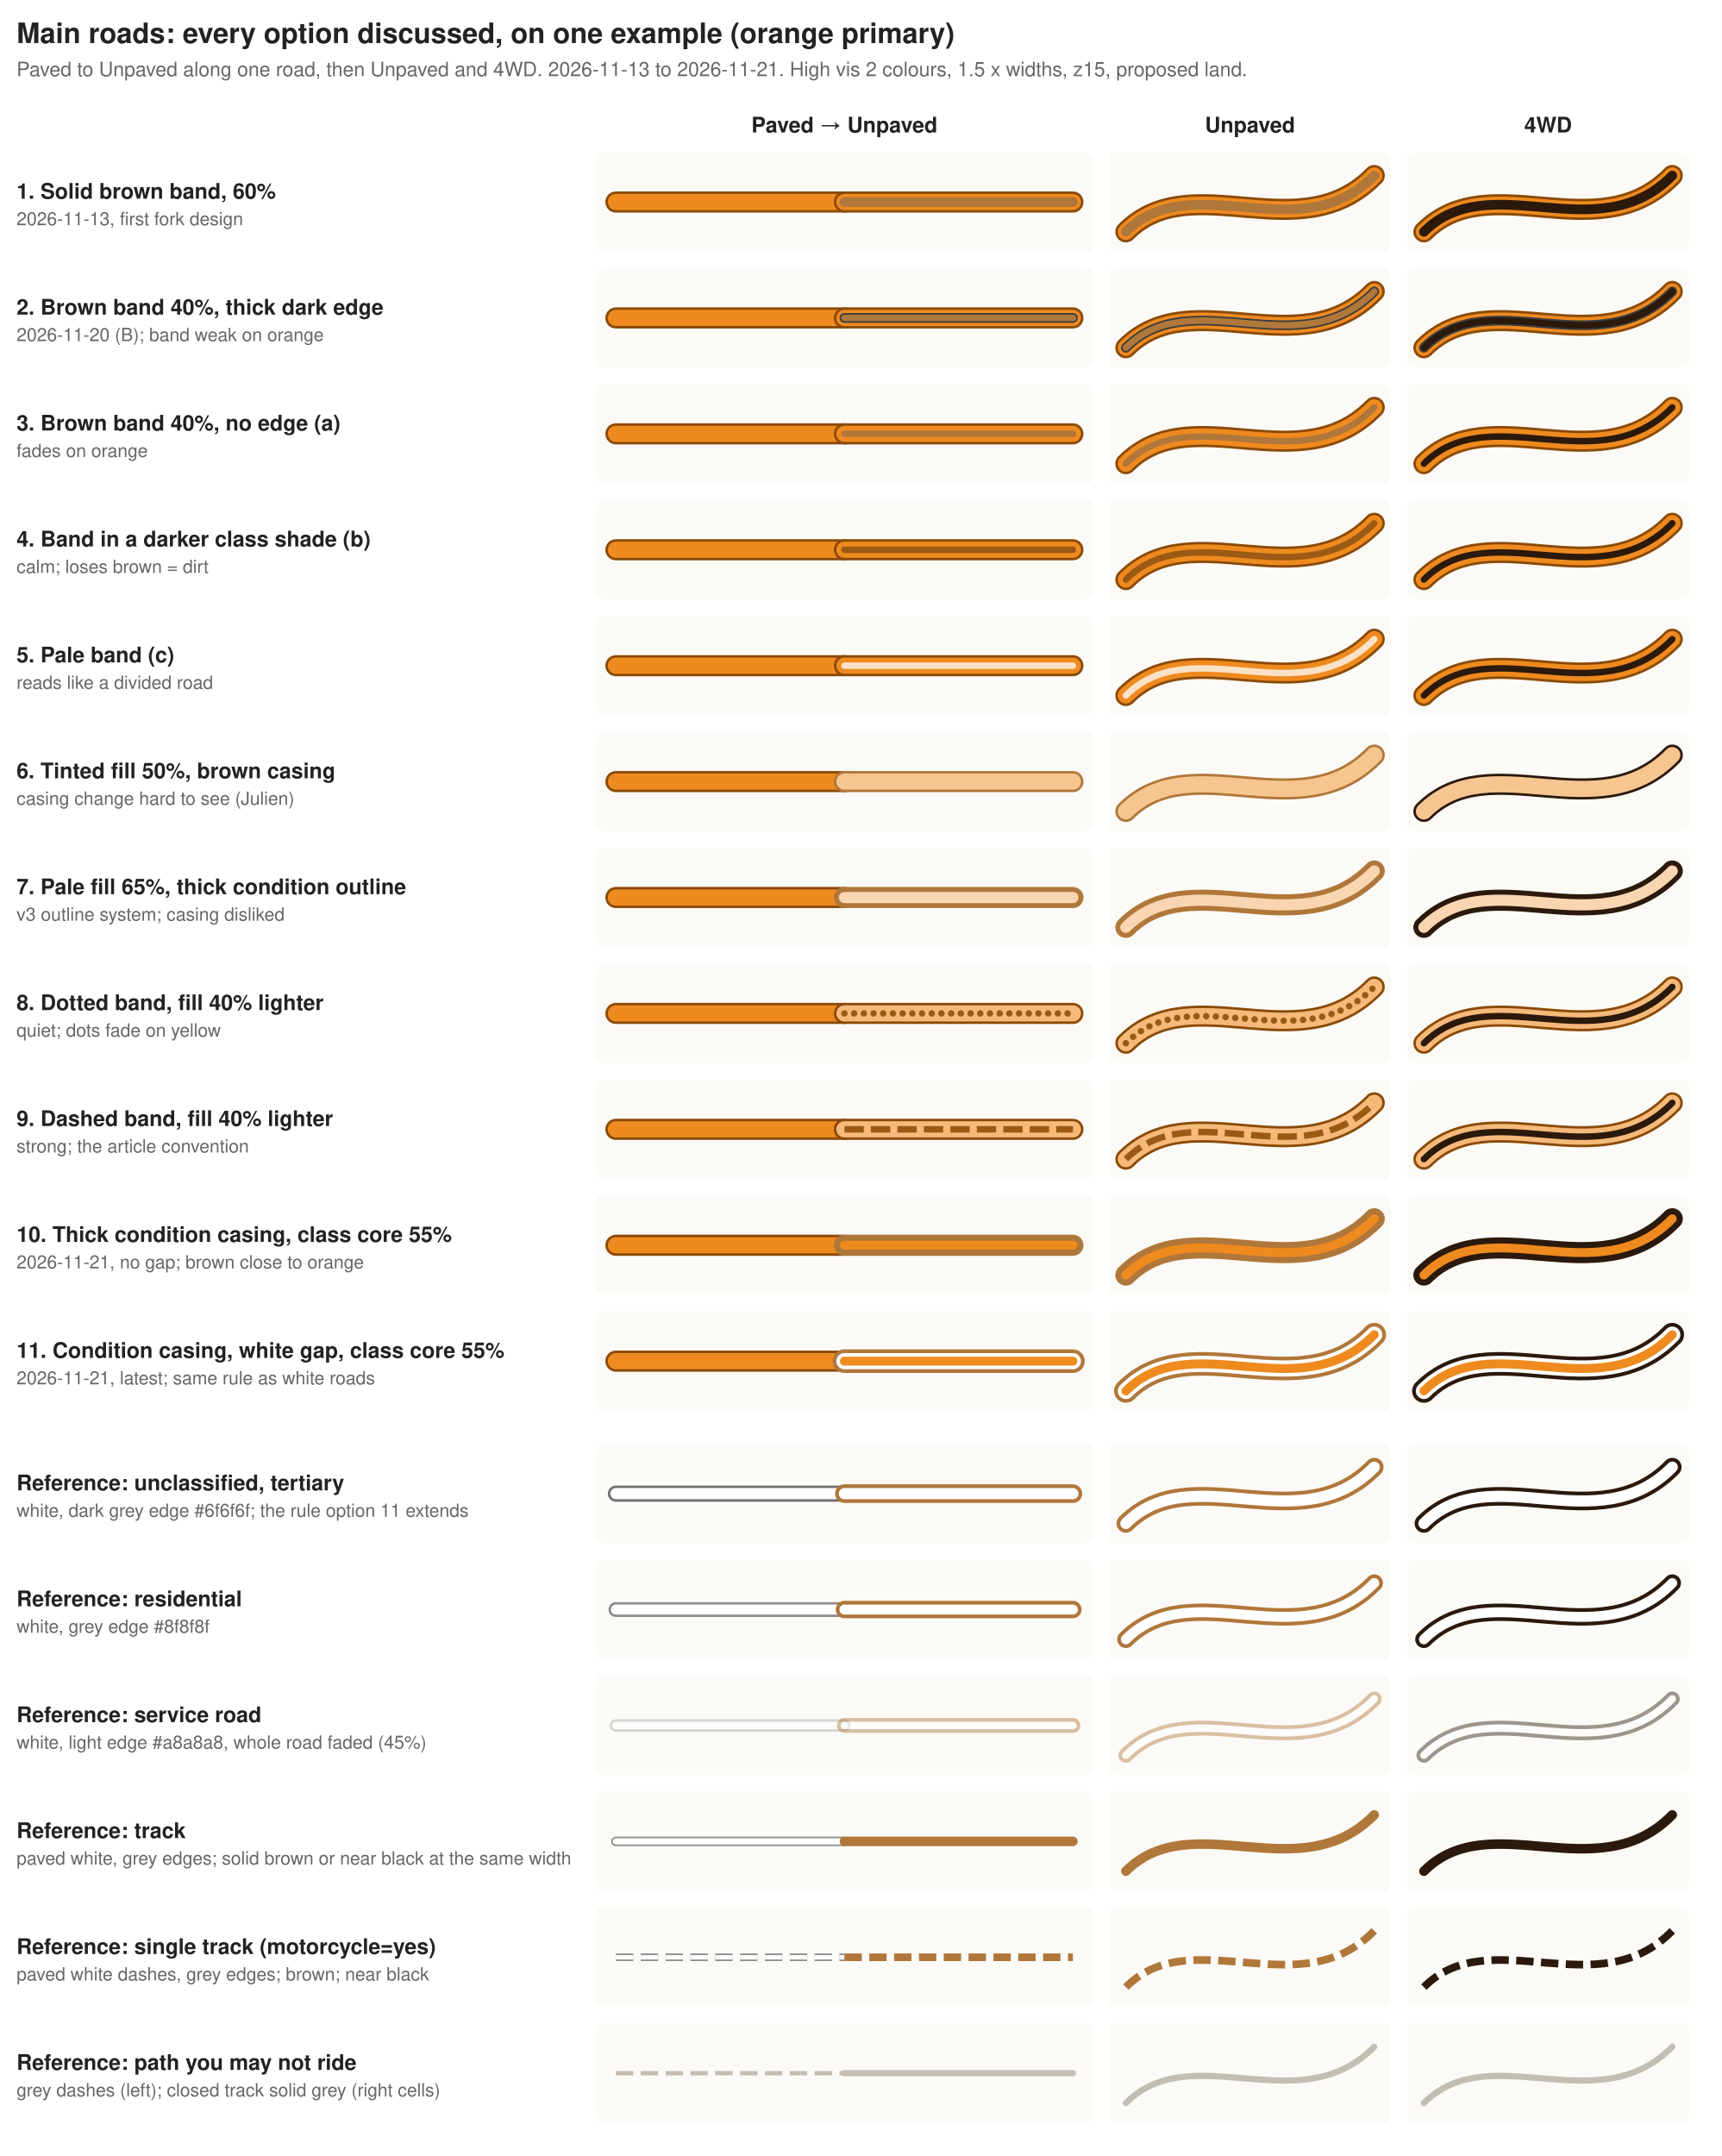
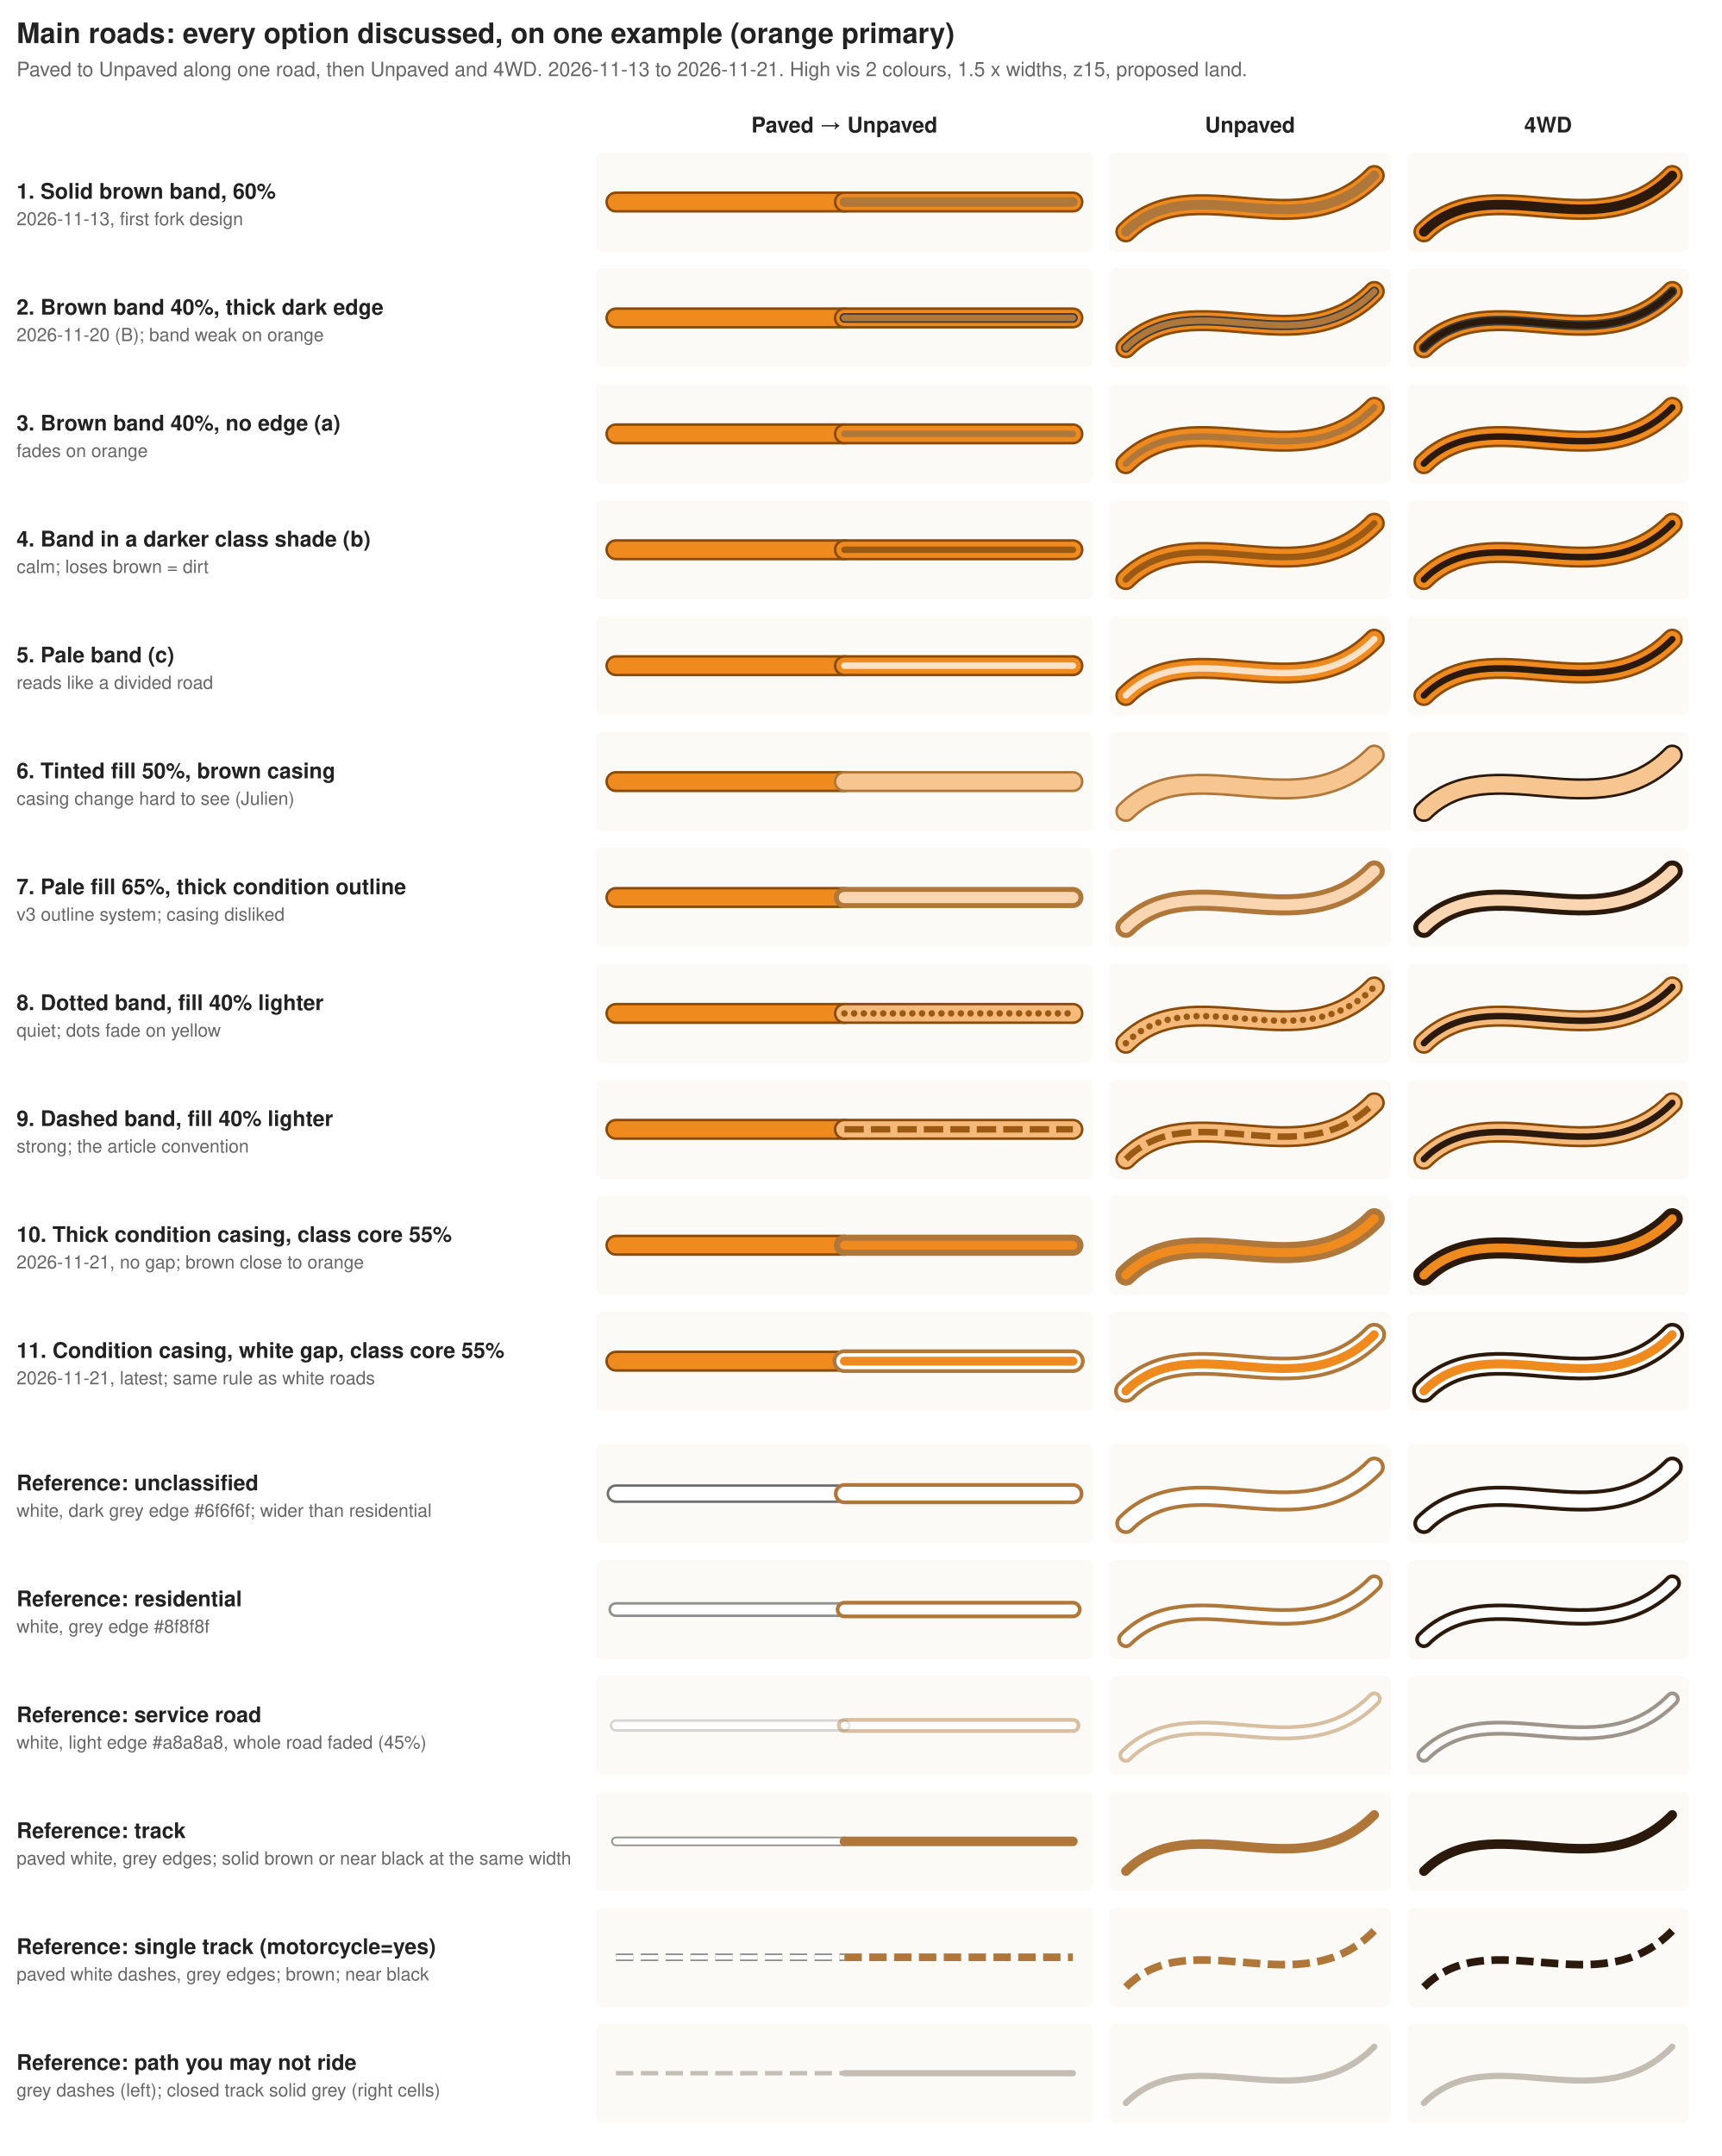
<svg xmlns="http://www.w3.org/2000/svg" width="1040" height="1302" viewBox="0 0 1040 1302">
  <rect width="1040" height="1302" fill="#fff" />
  <text x="10" y="26" font-family="Helvetica, Arial, sans-serif" font-size="17" font-weight="700" fill="#222" text-anchor="start">Main roads: every option discussed, on one example (orange primary)</text>
  <text x="10" y="46" font-family="Helvetica, Arial, sans-serif" font-size="12" font-weight="400" fill="#666" text-anchor="start">Paved to Unpaved along one road, then Unpaved and 4WD. 2026-11-13 to 2026-11-21. High vis 2 colours, 1.5 x widths, z15, proposed land.</text>
  <text x="510" y="80" font-family="Helvetica, Arial, sans-serif" font-size="13" font-weight="700" fill="#222" text-anchor="middle">Paved → Unpaved</text>
  <text x="755" y="80" font-family="Helvetica, Arial, sans-serif" font-size="13" font-weight="700" fill="#222" text-anchor="middle">Unpaved</text>
  <text x="935" y="80" font-family="Helvetica, Arial, sans-serif" font-size="13" font-weight="700" fill="#222" text-anchor="middle">4WD</text>
  <text x="10" y="120" font-family="Helvetica, Arial, sans-serif" font-size="13" font-weight="700" fill="#222" text-anchor="start">1. Solid brown band, 60%</text>
  <text x="10" y="136" font-family="Helvetica, Arial, sans-serif" font-size="11" font-weight="400" fill="#666" text-anchor="start">2026-11-13, first fork design</text>
  <g transform="translate(360 92)">
    <rect width="300" height="60" rx="4" fill="#fbfaf6" />
    <path d="M12 30 L150 30" fill="none" stroke="#8a4a08" stroke-width="12.75" stroke-linecap="round" stroke-linejoin="round" />
    <path d="M12 30 L150 30" fill="none" stroke="#ef8a1f" stroke-width="9.75" stroke-linecap="round" stroke-linejoin="round" />
    <path d="M150 30 L288 30" fill="none" stroke="#8a4a08" stroke-width="12.75" stroke-linecap="round" stroke-linejoin="round" />
    <path d="M150 30 L288 30" fill="none" stroke="#ef8a1f" stroke-width="9.75" stroke-linecap="round" stroke-linejoin="round" />
    <path d="M150 30 L288 30" fill="none" stroke="#b0773a" stroke-width="5.85" stroke-linecap="round" stroke-linejoin="round" />
  </g>
  <g transform="translate(670 92)">
    <rect width="170" height="60" rx="4" fill="#fbfaf6" />
    <path d="M10 48 C 50 8, 115 60, 160 14" fill="none" stroke="#8a4a08" stroke-width="12.75" stroke-linecap="round" stroke-linejoin="round" />
    <path d="M10 48 C 50 8, 115 60, 160 14" fill="none" stroke="#ef8a1f" stroke-width="9.75" stroke-linecap="round" stroke-linejoin="round" />
    <path d="M10 48 C 50 8, 115 60, 160 14" fill="none" stroke="#b0773a" stroke-width="5.85" stroke-linecap="round" stroke-linejoin="round" />
  </g>
  <g transform="translate(850 92)">
    <rect width="170" height="60" rx="4" fill="#fbfaf6" />
    <path d="M10 48 C 50 8, 115 60, 160 14" fill="none" stroke="#8a4a08" stroke-width="12.75" stroke-linecap="round" stroke-linejoin="round" />
    <path d="M10 48 C 50 8, 115 60, 160 14" fill="none" stroke="#ef8a1f" stroke-width="9.75" stroke-linecap="round" stroke-linejoin="round" />
    <path d="M10 48 C 50 8, 115 60, 160 14" fill="none" stroke="#2b190c" stroke-width="5.85" stroke-linecap="round" stroke-linejoin="round" />
  </g>
  <text x="10" y="190" font-family="Helvetica, Arial, sans-serif" font-size="13" font-weight="700" fill="#222" text-anchor="start">2. Brown band 40%, thick dark edge</text>
  <text x="10" y="206" font-family="Helvetica, Arial, sans-serif" font-size="11" font-weight="400" fill="#666" text-anchor="start">2026-11-20 (B); band weak on orange</text>
  <g transform="translate(360 162)">
    <rect width="300" height="60" rx="4" fill="#fbfaf6" />
    <path d="M12 30 L150 30" fill="none" stroke="#8a4a08" stroke-width="12.75" stroke-linecap="round" stroke-linejoin="round" />
    <path d="M12 30 L150 30" fill="none" stroke="#ef8a1f" stroke-width="9.75" stroke-linecap="round" stroke-linejoin="round" />
    <path d="M150 30 L288 30" fill="none" stroke="#8a4a08" stroke-width="12.75" stroke-linecap="round" stroke-linejoin="round" />
    <path d="M150 30 L288 30" fill="none" stroke="#ef8a1f" stroke-width="9.75" stroke-linecap="round" stroke-linejoin="round" />
    <path d="M150 30 L288 30" fill="none" stroke="#3d3d3d" stroke-width="5.9" stroke-linecap="round" stroke-linejoin="round" />
    <path d="M150 30 L288 30" fill="none" stroke="#b0773a" stroke-width="3.9" stroke-linecap="round" stroke-linejoin="round" />
  </g>
  <g transform="translate(670 162)">
    <rect width="170" height="60" rx="4" fill="#fbfaf6" />
    <path d="M10 48 C 50 8, 115 60, 160 14" fill="none" stroke="#8a4a08" stroke-width="12.75" stroke-linecap="round" stroke-linejoin="round" />
    <path d="M10 48 C 50 8, 115 60, 160 14" fill="none" stroke="#ef8a1f" stroke-width="9.75" stroke-linecap="round" stroke-linejoin="round" />
    <path d="M10 48 C 50 8, 115 60, 160 14" fill="none" stroke="#3d3d3d" stroke-width="5.9" stroke-linecap="round" stroke-linejoin="round" />
    <path d="M10 48 C 50 8, 115 60, 160 14" fill="none" stroke="#b0773a" stroke-width="3.9" stroke-linecap="round" stroke-linejoin="round" />
  </g>
  <g transform="translate(850 162)">
    <rect width="170" height="60" rx="4" fill="#fbfaf6" />
    <path d="M10 48 C 50 8, 115 60, 160 14" fill="none" stroke="#8a4a08" stroke-width="12.75" stroke-linecap="round" stroke-linejoin="round" />
    <path d="M10 48 C 50 8, 115 60, 160 14" fill="none" stroke="#ef8a1f" stroke-width="9.75" stroke-linecap="round" stroke-linejoin="round" />
    <path d="M10 48 C 50 8, 115 60, 160 14" fill="none" stroke="#3d3d3d" stroke-width="5.9" stroke-linecap="round" stroke-linejoin="round" />
    <path d="M10 48 C 50 8, 115 60, 160 14" fill="none" stroke="#2b190c" stroke-width="3.9" stroke-linecap="round" stroke-linejoin="round" />
  </g>
  <text x="10" y="260" font-family="Helvetica, Arial, sans-serif" font-size="13" font-weight="700" fill="#222" text-anchor="start">3. Brown band 40%, no edge (a)</text>
  <text x="10" y="276" font-family="Helvetica, Arial, sans-serif" font-size="11" font-weight="400" fill="#666" text-anchor="start">fades on orange</text>
  <g transform="translate(360 232)">
    <rect width="300" height="60" rx="4" fill="#fbfaf6" />
    <path d="M12 30 L150 30" fill="none" stroke="#8a4a08" stroke-width="12.75" stroke-linecap="round" stroke-linejoin="round" />
    <path d="M12 30 L150 30" fill="none" stroke="#ef8a1f" stroke-width="9.75" stroke-linecap="round" stroke-linejoin="round" />
    <path d="M150 30 L288 30" fill="none" stroke="#8a4a08" stroke-width="12.75" stroke-linecap="round" stroke-linejoin="round" />
    <path d="M150 30 L288 30" fill="none" stroke="#ef8a1f" stroke-width="9.75" stroke-linecap="round" stroke-linejoin="round" />
    <path d="M150 30 L288 30" fill="none" stroke="#b0773a" stroke-width="3.9" stroke-linecap="round" stroke-linejoin="round" />
  </g>
  <g transform="translate(670 232)">
    <rect width="170" height="60" rx="4" fill="#fbfaf6" />
    <path d="M10 48 C 50 8, 115 60, 160 14" fill="none" stroke="#8a4a08" stroke-width="12.75" stroke-linecap="round" stroke-linejoin="round" />
    <path d="M10 48 C 50 8, 115 60, 160 14" fill="none" stroke="#ef8a1f" stroke-width="9.75" stroke-linecap="round" stroke-linejoin="round" />
    <path d="M10 48 C 50 8, 115 60, 160 14" fill="none" stroke="#b0773a" stroke-width="3.9" stroke-linecap="round" stroke-linejoin="round" />
  </g>
  <g transform="translate(850 232)">
    <rect width="170" height="60" rx="4" fill="#fbfaf6" />
    <path d="M10 48 C 50 8, 115 60, 160 14" fill="none" stroke="#8a4a08" stroke-width="12.75" stroke-linecap="round" stroke-linejoin="round" />
    <path d="M10 48 C 50 8, 115 60, 160 14" fill="none" stroke="#ef8a1f" stroke-width="9.75" stroke-linecap="round" stroke-linejoin="round" />
    <path d="M10 48 C 50 8, 115 60, 160 14" fill="none" stroke="#2b190c" stroke-width="3.9" stroke-linecap="round" stroke-linejoin="round" />
  </g>
  <text x="10" y="330" font-family="Helvetica, Arial, sans-serif" font-size="13" font-weight="700" fill="#222" text-anchor="start">4. Band in a darker class shade (b)</text>
  <text x="10" y="346" font-family="Helvetica, Arial, sans-serif" font-size="11" font-weight="400" fill="#666" text-anchor="start">calm; loses brown = dirt</text>
  <g transform="translate(360 302)">
    <rect width="300" height="60" rx="4" fill="#fbfaf6" />
    <path d="M12 30 L150 30" fill="none" stroke="#8a4a08" stroke-width="12.75" stroke-linecap="round" stroke-linejoin="round" />
    <path d="M12 30 L150 30" fill="none" stroke="#ef8a1f" stroke-width="9.75" stroke-linecap="round" stroke-linejoin="round" />
    <path d="M150 30 L288 30" fill="none" stroke="#8a4a08" stroke-width="12.75" stroke-linecap="round" stroke-linejoin="round" />
    <path d="M150 30 L288 30" fill="none" stroke="#ef8a1f" stroke-width="9.75" stroke-linecap="round" stroke-linejoin="round" />
    <path d="M150 30 L288 30" fill="none" stroke="#9b5a14" stroke-width="3.9" stroke-linecap="round" stroke-linejoin="round" />
  </g>
  <g transform="translate(670 302)">
    <rect width="170" height="60" rx="4" fill="#fbfaf6" />
    <path d="M10 48 C 50 8, 115 60, 160 14" fill="none" stroke="#8a4a08" stroke-width="12.75" stroke-linecap="round" stroke-linejoin="round" />
    <path d="M10 48 C 50 8, 115 60, 160 14" fill="none" stroke="#ef8a1f" stroke-width="9.75" stroke-linecap="round" stroke-linejoin="round" />
    <path d="M10 48 C 50 8, 115 60, 160 14" fill="none" stroke="#9b5a14" stroke-width="3.9" stroke-linecap="round" stroke-linejoin="round" />
  </g>
  <g transform="translate(850 302)">
    <rect width="170" height="60" rx="4" fill="#fbfaf6" />
    <path d="M10 48 C 50 8, 115 60, 160 14" fill="none" stroke="#8a4a08" stroke-width="12.75" stroke-linecap="round" stroke-linejoin="round" />
    <path d="M10 48 C 50 8, 115 60, 160 14" fill="none" stroke="#ef8a1f" stroke-width="9.75" stroke-linecap="round" stroke-linejoin="round" />
    <path d="M10 48 C 50 8, 115 60, 160 14" fill="none" stroke="#2b190c" stroke-width="3.9" stroke-linecap="round" stroke-linejoin="round" />
  </g>
  <text x="10" y="400" font-family="Helvetica, Arial, sans-serif" font-size="13" font-weight="700" fill="#222" text-anchor="start">5. Pale band (c)</text>
  <text x="10" y="416" font-family="Helvetica, Arial, sans-serif" font-size="11" font-weight="400" fill="#666" text-anchor="start">reads like a divided road</text>
  <g transform="translate(360 372)">
    <rect width="300" height="60" rx="4" fill="#fbfaf6" />
    <path d="M12 30 L150 30" fill="none" stroke="#8a4a08" stroke-width="12.75" stroke-linecap="round" stroke-linejoin="round" />
    <path d="M12 30 L150 30" fill="none" stroke="#ef8a1f" stroke-width="9.75" stroke-linecap="round" stroke-linejoin="round" />
    <path d="M150 30 L288 30" fill="none" stroke="#8a4a08" stroke-width="12.75" stroke-linecap="round" stroke-linejoin="round" />
    <path d="M150 30 L288 30" fill="none" stroke="#ef8a1f" stroke-width="9.75" stroke-linecap="round" stroke-linejoin="round" />
    <path d="M150 30 L288 30" fill="none" stroke="#fbe2c7" stroke-width="3.9" stroke-linecap="round" stroke-linejoin="round" />
  </g>
  <g transform="translate(670 372)">
    <rect width="170" height="60" rx="4" fill="#fbfaf6" />
    <path d="M10 48 C 50 8, 115 60, 160 14" fill="none" stroke="#8a4a08" stroke-width="12.75" stroke-linecap="round" stroke-linejoin="round" />
    <path d="M10 48 C 50 8, 115 60, 160 14" fill="none" stroke="#ef8a1f" stroke-width="9.75" stroke-linecap="round" stroke-linejoin="round" />
    <path d="M10 48 C 50 8, 115 60, 160 14" fill="none" stroke="#fbe2c7" stroke-width="3.9" stroke-linecap="round" stroke-linejoin="round" />
  </g>
  <g transform="translate(850 372)">
    <rect width="170" height="60" rx="4" fill="#fbfaf6" />
    <path d="M10 48 C 50 8, 115 60, 160 14" fill="none" stroke="#8a4a08" stroke-width="12.75" stroke-linecap="round" stroke-linejoin="round" />
    <path d="M10 48 C 50 8, 115 60, 160 14" fill="none" stroke="#ef8a1f" stroke-width="9.75" stroke-linecap="round" stroke-linejoin="round" />
    <path d="M10 48 C 50 8, 115 60, 160 14" fill="none" stroke="#2b190c" stroke-width="3.9" stroke-linecap="round" stroke-linejoin="round" />
  </g>
  <text x="10" y="470" font-family="Helvetica, Arial, sans-serif" font-size="13" font-weight="700" fill="#222" text-anchor="start">6. Tinted fill 50%, brown casing</text>
  <text x="10" y="486" font-family="Helvetica, Arial, sans-serif" font-size="11" font-weight="400" fill="#666" text-anchor="start">casing change hard to see (Julien)</text>
  <g transform="translate(360 442)">
    <rect width="300" height="60" rx="4" fill="#fbfaf6" />
    <path d="M12 30 L150 30" fill="none" stroke="#8a4a08" stroke-width="12.75" stroke-linecap="round" stroke-linejoin="round" />
    <path d="M12 30 L150 30" fill="none" stroke="#ef8a1f" stroke-width="9.75" stroke-linecap="round" stroke-linejoin="round" />
    <path d="M150 30 L288 30" fill="none" stroke="#b0773a" stroke-width="12.75" stroke-linecap="round" stroke-linejoin="round" />
    <path d="M150 30 L288 30" fill="none" stroke="#f7c58f" stroke-width="9.75" stroke-linecap="round" stroke-linejoin="round" />
  </g>
  <g transform="translate(670 442)">
    <rect width="170" height="60" rx="4" fill="#fbfaf6" />
    <path d="M10 48 C 50 8, 115 60, 160 14" fill="none" stroke="#b0773a" stroke-width="12.75" stroke-linecap="round" stroke-linejoin="round" />
    <path d="M10 48 C 50 8, 115 60, 160 14" fill="none" stroke="#f7c58f" stroke-width="9.75" stroke-linecap="round" stroke-linejoin="round" />
  </g>
  <g transform="translate(850 442)">
    <rect width="170" height="60" rx="4" fill="#fbfaf6" />
    <path d="M10 48 C 50 8, 115 60, 160 14" fill="none" stroke="#2b190c" stroke-width="12.75" stroke-linecap="round" stroke-linejoin="round" />
    <path d="M10 48 C 50 8, 115 60, 160 14" fill="none" stroke="#f7c58f" stroke-width="9.75" stroke-linecap="round" stroke-linejoin="round" />
  </g>
  <text x="10" y="540" font-family="Helvetica, Arial, sans-serif" font-size="13" font-weight="700" fill="#222" text-anchor="start">7. Pale fill 65%, thick condition outline</text>
  <text x="10" y="556" font-family="Helvetica, Arial, sans-serif" font-size="11" font-weight="400" fill="#666" text-anchor="start">v3 outline system; casing disliked</text>
  <g transform="translate(360 512)">
    <rect width="300" height="60" rx="4" fill="#fbfaf6" />
    <path d="M12 30 L150 30" fill="none" stroke="#8a4a08" stroke-width="12.75" stroke-linecap="round" stroke-linejoin="round" />
    <path d="M12 30 L150 30" fill="none" stroke="#ef8a1f" stroke-width="9.75" stroke-linecap="round" stroke-linejoin="round" />
    <path d="M150 30 L288 30" fill="none" stroke="#b0773a" stroke-width="12.75" stroke-linecap="round" stroke-linejoin="round" />
    <path d="M150 30 L288 30" fill="none" stroke="#f9d6b1" stroke-width="6.75" stroke-linecap="round" stroke-linejoin="round" />
  </g>
  <g transform="translate(670 512)">
    <rect width="170" height="60" rx="4" fill="#fbfaf6" />
    <path d="M10 48 C 50 8, 115 60, 160 14" fill="none" stroke="#b0773a" stroke-width="12.75" stroke-linecap="round" stroke-linejoin="round" />
    <path d="M10 48 C 50 8, 115 60, 160 14" fill="none" stroke="#f9d6b1" stroke-width="6.75" stroke-linecap="round" stroke-linejoin="round" />
  </g>
  <g transform="translate(850 512)">
    <rect width="170" height="60" rx="4" fill="#fbfaf6" />
    <path d="M10 48 C 50 8, 115 60, 160 14" fill="none" stroke="#2b190c" stroke-width="12.75" stroke-linecap="round" stroke-linejoin="round" />
    <path d="M10 48 C 50 8, 115 60, 160 14" fill="none" stroke="#f9d6b1" stroke-width="6.75" stroke-linecap="round" stroke-linejoin="round" />
  </g>
  <text x="10" y="610" font-family="Helvetica, Arial, sans-serif" font-size="13" font-weight="700" fill="#222" text-anchor="start">8. Dotted band, fill 40% lighter</text>
  <text x="10" y="626" font-family="Helvetica, Arial, sans-serif" font-size="11" font-weight="400" fill="#666" text-anchor="start">quiet; dots fade on yellow</text>
  <g transform="translate(360 582)">
    <rect width="300" height="60" rx="4" fill="#fbfaf6" />
    <path d="M12 30 L150 30" fill="none" stroke="#8a4a08" stroke-width="12.75" stroke-linecap="round" stroke-linejoin="round" />
    <path d="M12 30 L150 30" fill="none" stroke="#ef8a1f" stroke-width="9.75" stroke-linecap="round" stroke-linejoin="round" />
    <path d="M150 30 L288 30" fill="none" stroke="#8a4a08" stroke-width="12.75" stroke-linecap="round" stroke-linejoin="round" />
    <path d="M150 30 L288 30" fill="none" stroke="#f5b979" stroke-width="9.75" stroke-linecap="round" stroke-linejoin="round" />
    <path d="M150 30 L288 30" fill="none" stroke="#9b5a14" stroke-width="3.9" stroke-linecap="round" stroke-linejoin="round" stroke-dasharray="0.01 5.85" />
  </g>
  <g transform="translate(670 582)">
    <rect width="170" height="60" rx="4" fill="#fbfaf6" />
    <path d="M10 48 C 50 8, 115 60, 160 14" fill="none" stroke="#8a4a08" stroke-width="12.75" stroke-linecap="round" stroke-linejoin="round" />
    <path d="M10 48 C 50 8, 115 60, 160 14" fill="none" stroke="#f5b979" stroke-width="9.75" stroke-linecap="round" stroke-linejoin="round" />
    <path d="M10 48 C 50 8, 115 60, 160 14" fill="none" stroke="#9b5a14" stroke-width="3.9" stroke-linecap="round" stroke-linejoin="round" stroke-dasharray="0.01 5.85" />
  </g>
  <g transform="translate(850 582)">
    <rect width="170" height="60" rx="4" fill="#fbfaf6" />
    <path d="M10 48 C 50 8, 115 60, 160 14" fill="none" stroke="#8a4a08" stroke-width="12.75" stroke-linecap="round" stroke-linejoin="round" />
    <path d="M10 48 C 50 8, 115 60, 160 14" fill="none" stroke="#f5b979" stroke-width="9.75" stroke-linecap="round" stroke-linejoin="round" />
    <path d="M10 48 C 50 8, 115 60, 160 14" fill="none" stroke="#2b190c" stroke-width="3.9" stroke-linecap="round" stroke-linejoin="round" />
  </g>
  <text x="10" y="680" font-family="Helvetica, Arial, sans-serif" font-size="13" font-weight="700" fill="#222" text-anchor="start">9. Dashed band, fill 40% lighter</text>
  <text x="10" y="696" font-family="Helvetica, Arial, sans-serif" font-size="11" font-weight="400" fill="#666" text-anchor="start">strong; the article convention</text>
  <g transform="translate(360 652)">
    <rect width="300" height="60" rx="4" fill="#fbfaf6" />
    <path d="M12 30 L150 30" fill="none" stroke="#8a4a08" stroke-width="12.75" stroke-linecap="round" stroke-linejoin="round" />
    <path d="M12 30 L150 30" fill="none" stroke="#ef8a1f" stroke-width="9.75" stroke-linecap="round" stroke-linejoin="round" />
    <path d="M150 30 L288 30" fill="none" stroke="#8a4a08" stroke-width="12.75" stroke-linecap="round" stroke-linejoin="round" />
    <path d="M150 30 L288 30" fill="none" stroke="#f5b979" stroke-width="9.75" stroke-linecap="round" stroke-linejoin="round" />
    <path d="M150 30 L288 30" fill="none" stroke="#9b5a14" stroke-width="3.9" stroke-linecap="butt" stroke-linejoin="round" stroke-dasharray="11.7 4.29" />
  </g>
  <g transform="translate(670 652)">
    <rect width="170" height="60" rx="4" fill="#fbfaf6" />
    <path d="M10 48 C 50 8, 115 60, 160 14" fill="none" stroke="#8a4a08" stroke-width="12.75" stroke-linecap="round" stroke-linejoin="round" />
    <path d="M10 48 C 50 8, 115 60, 160 14" fill="none" stroke="#f5b979" stroke-width="9.75" stroke-linecap="round" stroke-linejoin="round" />
    <path d="M10 48 C 50 8, 115 60, 160 14" fill="none" stroke="#9b5a14" stroke-width="3.9" stroke-linecap="butt" stroke-linejoin="round" stroke-dasharray="11.7 4.29" />
  </g>
  <g transform="translate(850 652)">
    <rect width="170" height="60" rx="4" fill="#fbfaf6" />
    <path d="M10 48 C 50 8, 115 60, 160 14" fill="none" stroke="#8a4a08" stroke-width="12.75" stroke-linecap="round" stroke-linejoin="round" />
    <path d="M10 48 C 50 8, 115 60, 160 14" fill="none" stroke="#f5b979" stroke-width="9.75" stroke-linecap="round" stroke-linejoin="round" />
    <path d="M10 48 C 50 8, 115 60, 160 14" fill="none" stroke="#2b190c" stroke-width="3.9" stroke-linecap="round" stroke-linejoin="round" />
  </g>
  <text x="10" y="750" font-family="Helvetica, Arial, sans-serif" font-size="13" font-weight="700" fill="#222" text-anchor="start">10. Thick condition casing, class core 55%</text>
  <text x="10" y="766" font-family="Helvetica, Arial, sans-serif" font-size="11" font-weight="400" fill="#666" text-anchor="start">2026-11-21, no gap; brown close to orange</text>
  <g transform="translate(360 722)">
    <rect width="300" height="60" rx="4" fill="#fbfaf6" />
    <path d="M12 30 L150 30" fill="none" stroke="#8a4a08" stroke-width="12.75" stroke-linecap="round" stroke-linejoin="round" />
    <path d="M12 30 L150 30" fill="none" stroke="#ef8a1f" stroke-width="9.75" stroke-linecap="round" stroke-linejoin="round" />
    <path d="M150 30 L288 30" fill="none" stroke="#b0773a" stroke-width="12.75" stroke-linecap="round" stroke-linejoin="round" />
    <path d="M150 30 L288 30" fill="none" stroke="#ef8a1f" stroke-width="5.363" stroke-linecap="round" stroke-linejoin="round" />
  </g>
  <g transform="translate(670 722)">
    <rect width="170" height="60" rx="4" fill="#fbfaf6" />
    <path d="M10 48 C 50 8, 115 60, 160 14" fill="none" stroke="#b0773a" stroke-width="12.75" stroke-linecap="round" stroke-linejoin="round" />
    <path d="M10 48 C 50 8, 115 60, 160 14" fill="none" stroke="#ef8a1f" stroke-width="5.363" stroke-linecap="round" stroke-linejoin="round" />
  </g>
  <g transform="translate(850 722)">
    <rect width="170" height="60" rx="4" fill="#fbfaf6" />
    <path d="M10 48 C 50 8, 115 60, 160 14" fill="none" stroke="#2b190c" stroke-width="12.75" stroke-linecap="round" stroke-linejoin="round" />
    <path d="M10 48 C 50 8, 115 60, 160 14" fill="none" stroke="#ef8a1f" stroke-width="5.363" stroke-linecap="round" stroke-linejoin="round" />
  </g>
  <text x="10" y="820" font-family="Helvetica, Arial, sans-serif" font-size="13" font-weight="700" fill="#222" text-anchor="start">11. Condition casing, white gap, class core 55%</text>
  <text x="10" y="836" font-family="Helvetica, Arial, sans-serif" font-size="11" font-weight="400" fill="#666" text-anchor="start">2026-11-21, latest; same rule as white roads</text>
  <g transform="translate(360 792)">
    <rect width="300" height="60" rx="4" fill="#fbfaf6" />
    <path d="M12 30 L150 30" fill="none" stroke="#8a4a08" stroke-width="12.75" stroke-linecap="round" stroke-linejoin="round" />
    <path d="M12 30 L150 30" fill="none" stroke="#ef8a1f" stroke-width="9.75" stroke-linecap="round" stroke-linejoin="round" />
    <path d="M150 30 L288 30" fill="none" stroke="#b0773a" stroke-width="14.25" stroke-linecap="round" stroke-linejoin="round" />
    <path d="M150 30 L288 30" fill="none" stroke="#ffffff" stroke-width="9.75" stroke-linecap="round" stroke-linejoin="round" />
    <path d="M150 30 L288 30" fill="none" stroke="#ef8a1f" stroke-width="5.363" stroke-linecap="round" stroke-linejoin="round" />
  </g>
  <g transform="translate(670 792)">
    <rect width="170" height="60" rx="4" fill="#fbfaf6" />
    <path d="M10 48 C 50 8, 115 60, 160 14" fill="none" stroke="#b0773a" stroke-width="14.25" stroke-linecap="round" stroke-linejoin="round" />
    <path d="M10 48 C 50 8, 115 60, 160 14" fill="none" stroke="#ffffff" stroke-width="9.75" stroke-linecap="round" stroke-linejoin="round" />
    <path d="M10 48 C 50 8, 115 60, 160 14" fill="none" stroke="#ef8a1f" stroke-width="5.363" stroke-linecap="round" stroke-linejoin="round" />
  </g>
  <g transform="translate(850 792)">
    <rect width="170" height="60" rx="4" fill="#fbfaf6" />
    <path d="M10 48 C 50 8, 115 60, 160 14" fill="none" stroke="#2b190c" stroke-width="14.25" stroke-linecap="round" stroke-linejoin="round" />
    <path d="M10 48 C 50 8, 115 60, 160 14" fill="none" stroke="#ffffff" stroke-width="9.75" stroke-linecap="round" stroke-linejoin="round" />
    <path d="M10 48 C 50 8, 115 60, 160 14" fill="none" stroke="#ef8a1f" stroke-width="5.363" stroke-linecap="round" stroke-linejoin="round" />
  </g>
-   <text x="10" y="900" font-family="Helvetica, Arial, sans-serif" font-size="13" font-weight="700" fill="#222" text-anchor="start">Reference: unclassified, tertiary</text>
-   <text x="10" y="916" font-family="Helvetica, Arial, sans-serif" font-size="11" font-weight="400" fill="#666" text-anchor="start">white, dark grey edge #6f6f6f; the rule option 11 extends</text>
+   <text x="10" y="900" font-family="Helvetica, Arial, sans-serif" font-size="13" font-weight="700" fill="#222" text-anchor="start">Reference: unclassified</text>
+   <text x="10" y="916" font-family="Helvetica, Arial, sans-serif" font-size="11" font-weight="400" fill="#666" text-anchor="start">white, dark grey edge #6f6f6f; wider than residential</text>
  <g transform="translate(360 872)">
    <rect width="300" height="60" rx="4" fill="#fbfaf6" />
-     <path d="M12 30 L150 30" fill="none" stroke="#6f6f6f" stroke-width="9.75" stroke-linecap="round" stroke-linejoin="round" />
-     <path d="M12 30 L150 30" fill="none" stroke="#ffffff" stroke-width="6.75" stroke-linecap="round" stroke-linejoin="round" />
-     <path d="M150 30 L288 30" fill="none" stroke="#b0773a" stroke-width="11.25" stroke-linecap="round" stroke-linejoin="round" />
-     <path d="M150 30 L288 30" fill="none" stroke="#ffffff" stroke-width="6.75" stroke-linecap="round" stroke-linejoin="round" />
+     <path d="M12 30 L150 30" fill="none" stroke="#6f6f6f" stroke-width="11.25" stroke-linecap="round" stroke-linejoin="round" />
+     <path d="M12 30 L150 30" fill="none" stroke="#ffffff" stroke-width="8.25" stroke-linecap="round" stroke-linejoin="round" />
+     <path d="M150 30 L288 30" fill="none" stroke="#b0773a" stroke-width="12.75" stroke-linecap="round" stroke-linejoin="round" />
+     <path d="M150 30 L288 30" fill="none" stroke="#ffffff" stroke-width="8.25" stroke-linecap="round" stroke-linejoin="round" />
  </g>
  <g transform="translate(670 872)">
    <rect width="170" height="60" rx="4" fill="#fbfaf6" />
-     <path d="M10 48 C 50 8, 115 60, 160 14" fill="none" stroke="#b0773a" stroke-width="11.25" stroke-linecap="round" stroke-linejoin="round" />
-     <path d="M10 48 C 50 8, 115 60, 160 14" fill="none" stroke="#ffffff" stroke-width="6.75" stroke-linecap="round" stroke-linejoin="round" />
+     <path d="M10 48 C 50 8, 115 60, 160 14" fill="none" stroke="#b0773a" stroke-width="12.75" stroke-linecap="round" stroke-linejoin="round" />
+     <path d="M10 48 C 50 8, 115 60, 160 14" fill="none" stroke="#ffffff" stroke-width="8.25" stroke-linecap="round" stroke-linejoin="round" />
  </g>
  <g transform="translate(850 872)">
    <rect width="170" height="60" rx="4" fill="#fbfaf6" />
-     <path d="M10 48 C 50 8, 115 60, 160 14" fill="none" stroke="#2b190c" stroke-width="11.25" stroke-linecap="round" stroke-linejoin="round" />
-     <path d="M10 48 C 50 8, 115 60, 160 14" fill="none" stroke="#ffffff" stroke-width="6.75" stroke-linecap="round" stroke-linejoin="round" />
+     <path d="M10 48 C 50 8, 115 60, 160 14" fill="none" stroke="#2b190c" stroke-width="12.75" stroke-linecap="round" stroke-linejoin="round" />
+     <path d="M10 48 C 50 8, 115 60, 160 14" fill="none" stroke="#ffffff" stroke-width="8.25" stroke-linecap="round" stroke-linejoin="round" />
  </g>
  <text x="10" y="970" font-family="Helvetica, Arial, sans-serif" font-size="13" font-weight="700" fill="#222" text-anchor="start">Reference: residential</text>
  <text x="10" y="986" font-family="Helvetica, Arial, sans-serif" font-size="11" font-weight="400" fill="#666" text-anchor="start">white, grey edge #8f8f8f</text>
  <g transform="translate(360 942)">
    <rect width="300" height="60" rx="4" fill="#fbfaf6" />
    <path d="M12 30 L150 30" fill="none" stroke="#8f8f8f" stroke-width="9" stroke-linecap="round" stroke-linejoin="round" />
    <path d="M12 30 L150 30" fill="none" stroke="#ffffff" stroke-width="6" stroke-linecap="round" stroke-linejoin="round" />
    <path d="M150 30 L288 30" fill="none" stroke="#b0773a" stroke-width="10.5" stroke-linecap="round" stroke-linejoin="round" />
    <path d="M150 30 L288 30" fill="none" stroke="#ffffff" stroke-width="6" stroke-linecap="round" stroke-linejoin="round" />
  </g>
  <g transform="translate(670 942)">
    <rect width="170" height="60" rx="4" fill="#fbfaf6" />
    <path d="M10 48 C 50 8, 115 60, 160 14" fill="none" stroke="#b0773a" stroke-width="10.5" stroke-linecap="round" stroke-linejoin="round" />
    <path d="M10 48 C 50 8, 115 60, 160 14" fill="none" stroke="#ffffff" stroke-width="6" stroke-linecap="round" stroke-linejoin="round" />
  </g>
  <g transform="translate(850 942)">
    <rect width="170" height="60" rx="4" fill="#fbfaf6" />
    <path d="M10 48 C 50 8, 115 60, 160 14" fill="none" stroke="#2b190c" stroke-width="10.5" stroke-linecap="round" stroke-linejoin="round" />
    <path d="M10 48 C 50 8, 115 60, 160 14" fill="none" stroke="#ffffff" stroke-width="6" stroke-linecap="round" stroke-linejoin="round" />
  </g>
  <text x="10" y="1040" font-family="Helvetica, Arial, sans-serif" font-size="13" font-weight="700" fill="#222" text-anchor="start">Reference: service road</text>
  <text x="10" y="1056" font-family="Helvetica, Arial, sans-serif" font-size="11" font-weight="400" fill="#666" text-anchor="start">white, light edge #a8a8a8, whole road faded (45%)</text>
  <g transform="translate(360 1012)">
    <rect width="300" height="60" rx="4" fill="#fbfaf6" />
    <g opacity="0.45">
      <path d="M12 30 L150 30" fill="none" stroke="#a8a8a8" stroke-width="7.5" stroke-linecap="round" stroke-linejoin="round" />
      <path d="M12 30 L150 30" fill="none" stroke="#ffffff" stroke-width="4.5" stroke-linecap="round" stroke-linejoin="round" />
    </g>
    <g opacity="0.45">
      <path d="M150 30 L288 30" fill="none" stroke="#b0773a" stroke-width="9" stroke-linecap="round" stroke-linejoin="round" />
      <path d="M150 30 L288 30" fill="none" stroke="#ffffff" stroke-width="4.5" stroke-linecap="round" stroke-linejoin="round" />
    </g>
  </g>
  <g transform="translate(670 1012)">
    <rect width="170" height="60" rx="4" fill="#fbfaf6" />
    <g opacity="0.45">
      <path d="M10 48 C 50 8, 115 60, 160 14" fill="none" stroke="#b0773a" stroke-width="9" stroke-linecap="round" stroke-linejoin="round" />
      <path d="M10 48 C 50 8, 115 60, 160 14" fill="none" stroke="#ffffff" stroke-width="4.5" stroke-linecap="round" stroke-linejoin="round" />
    </g>
  </g>
  <g transform="translate(850 1012)">
    <rect width="170" height="60" rx="4" fill="#fbfaf6" />
    <g opacity="0.45">
      <path d="M10 48 C 50 8, 115 60, 160 14" fill="none" stroke="#2b190c" stroke-width="9" stroke-linecap="round" stroke-linejoin="round" />
      <path d="M10 48 C 50 8, 115 60, 160 14" fill="none" stroke="#ffffff" stroke-width="4.5" stroke-linecap="round" stroke-linejoin="round" />
    </g>
  </g>
  <text x="10" y="1110" font-family="Helvetica, Arial, sans-serif" font-size="13" font-weight="700" fill="#222" text-anchor="start">Reference: track</text>
  <text x="10" y="1126" font-family="Helvetica, Arial, sans-serif" font-size="11" font-weight="400" fill="#666" text-anchor="start">paved white, grey edges; solid brown or near black at the same width</text>
  <g transform="translate(360 1082)">
    <rect width="300" height="60" rx="4" fill="#fbfaf6" />
    <path d="M12 30 L150 30" fill="none" stroke="#8f8f8f" stroke-width="5.75" stroke-linecap="round" stroke-linejoin="round" />
    <path d="M12 30 L150 30" fill="none" stroke="#ffffff" stroke-width="3.75" stroke-linecap="round" stroke-linejoin="round" />
    <path d="M150 30 L288 30" fill="none" stroke="#b0773a" stroke-width="5.75" stroke-linecap="round" stroke-linejoin="round" />
  </g>
  <g transform="translate(670 1082)">
    <rect width="170" height="60" rx="4" fill="#fbfaf6" />
    <path d="M10 48 C 50 8, 115 60, 160 14" fill="none" stroke="#b0773a" stroke-width="5.75" stroke-linecap="round" stroke-linejoin="round" />
  </g>
  <g transform="translate(850 1082)">
    <rect width="170" height="60" rx="4" fill="#fbfaf6" />
    <path d="M10 48 C 50 8, 115 60, 160 14" fill="none" stroke="#2b190c" stroke-width="5.75" stroke-linecap="round" stroke-linejoin="round" />
  </g>
  <text x="10" y="1180" font-family="Helvetica, Arial, sans-serif" font-size="13" font-weight="700" fill="#222" text-anchor="start">Reference: single track (motorcycle=yes)</text>
  <text x="10" y="1196" font-family="Helvetica, Arial, sans-serif" font-size="11" font-weight="400" fill="#666" text-anchor="start">paved white dashes, grey edges; brown; near black</text>
  <g transform="translate(360 1152)">
    <rect width="300" height="60" rx="4" fill="#fbfaf6" />
    <path d="M12 30 L150 30" fill="none" stroke="#8f8f8f" stroke-width="4.625" stroke-linecap="butt" stroke-linejoin="round" stroke-dasharray="10.5 4.5" />
    <path d="M12 30 L150 30" fill="none" stroke="#ffffff" stroke-width="2.625" stroke-linecap="butt" stroke-linejoin="round" stroke-dasharray="10.5 4.5" />
    <path d="M150 30 L288 30" fill="none" stroke="#b0773a" stroke-width="4.625" stroke-linecap="butt" stroke-linejoin="round" stroke-dasharray="10.5 4.5" />
  </g>
  <g transform="translate(670 1152)">
    <rect width="170" height="60" rx="4" fill="#fbfaf6" />
    <path d="M10 48 C 50 8, 115 60, 160 14" fill="none" stroke="#b0773a" stroke-width="4.625" stroke-linecap="butt" stroke-linejoin="round" stroke-dasharray="10.5 4.5" />
  </g>
  <g transform="translate(850 1152)">
    <rect width="170" height="60" rx="4" fill="#fbfaf6" />
    <path d="M10 48 C 50 8, 115 60, 160 14" fill="none" stroke="#2b190c" stroke-width="4.625" stroke-linecap="butt" stroke-linejoin="round" stroke-dasharray="10.5 4.5" />
  </g>
  <text x="10" y="1250" font-family="Helvetica, Arial, sans-serif" font-size="13" font-weight="700" fill="#222" text-anchor="start">Reference: path you may not ride</text>
  <text x="10" y="1266" font-family="Helvetica, Arial, sans-serif" font-size="11" font-weight="400" fill="#666" text-anchor="start">grey dashes (left); closed track solid grey (right cells)</text>
  <g transform="translate(360 1222)">
    <rect width="300" height="60" rx="4" fill="#fbfaf6" />
    <path d="M12 30 L150 30" fill="none" stroke="#c4bdb4" stroke-width="2.625" stroke-linecap="butt" stroke-linejoin="round" stroke-dasharray="10.5 4.5" />
    <path d="M150 30 L288 30" fill="none" stroke="#c4bdb4" stroke-width="3.75" stroke-linecap="round" stroke-linejoin="round" />
  </g>
  <g transform="translate(670 1222)">
    <rect width="170" height="60" rx="4" fill="#fbfaf6" />
    <path d="M10 48 C 50 8, 115 60, 160 14" fill="none" stroke="#c4bdb4" stroke-width="3.75" stroke-linecap="round" stroke-linejoin="round" />
  </g>
  <g transform="translate(850 1222)">
    <rect width="170" height="60" rx="4" fill="#fbfaf6" />
    <path d="M10 48 C 50 8, 115 60, 160 14" fill="none" stroke="#c4bdb4" stroke-width="3.75" stroke-linecap="round" stroke-linejoin="round" />
  </g>
</svg>
